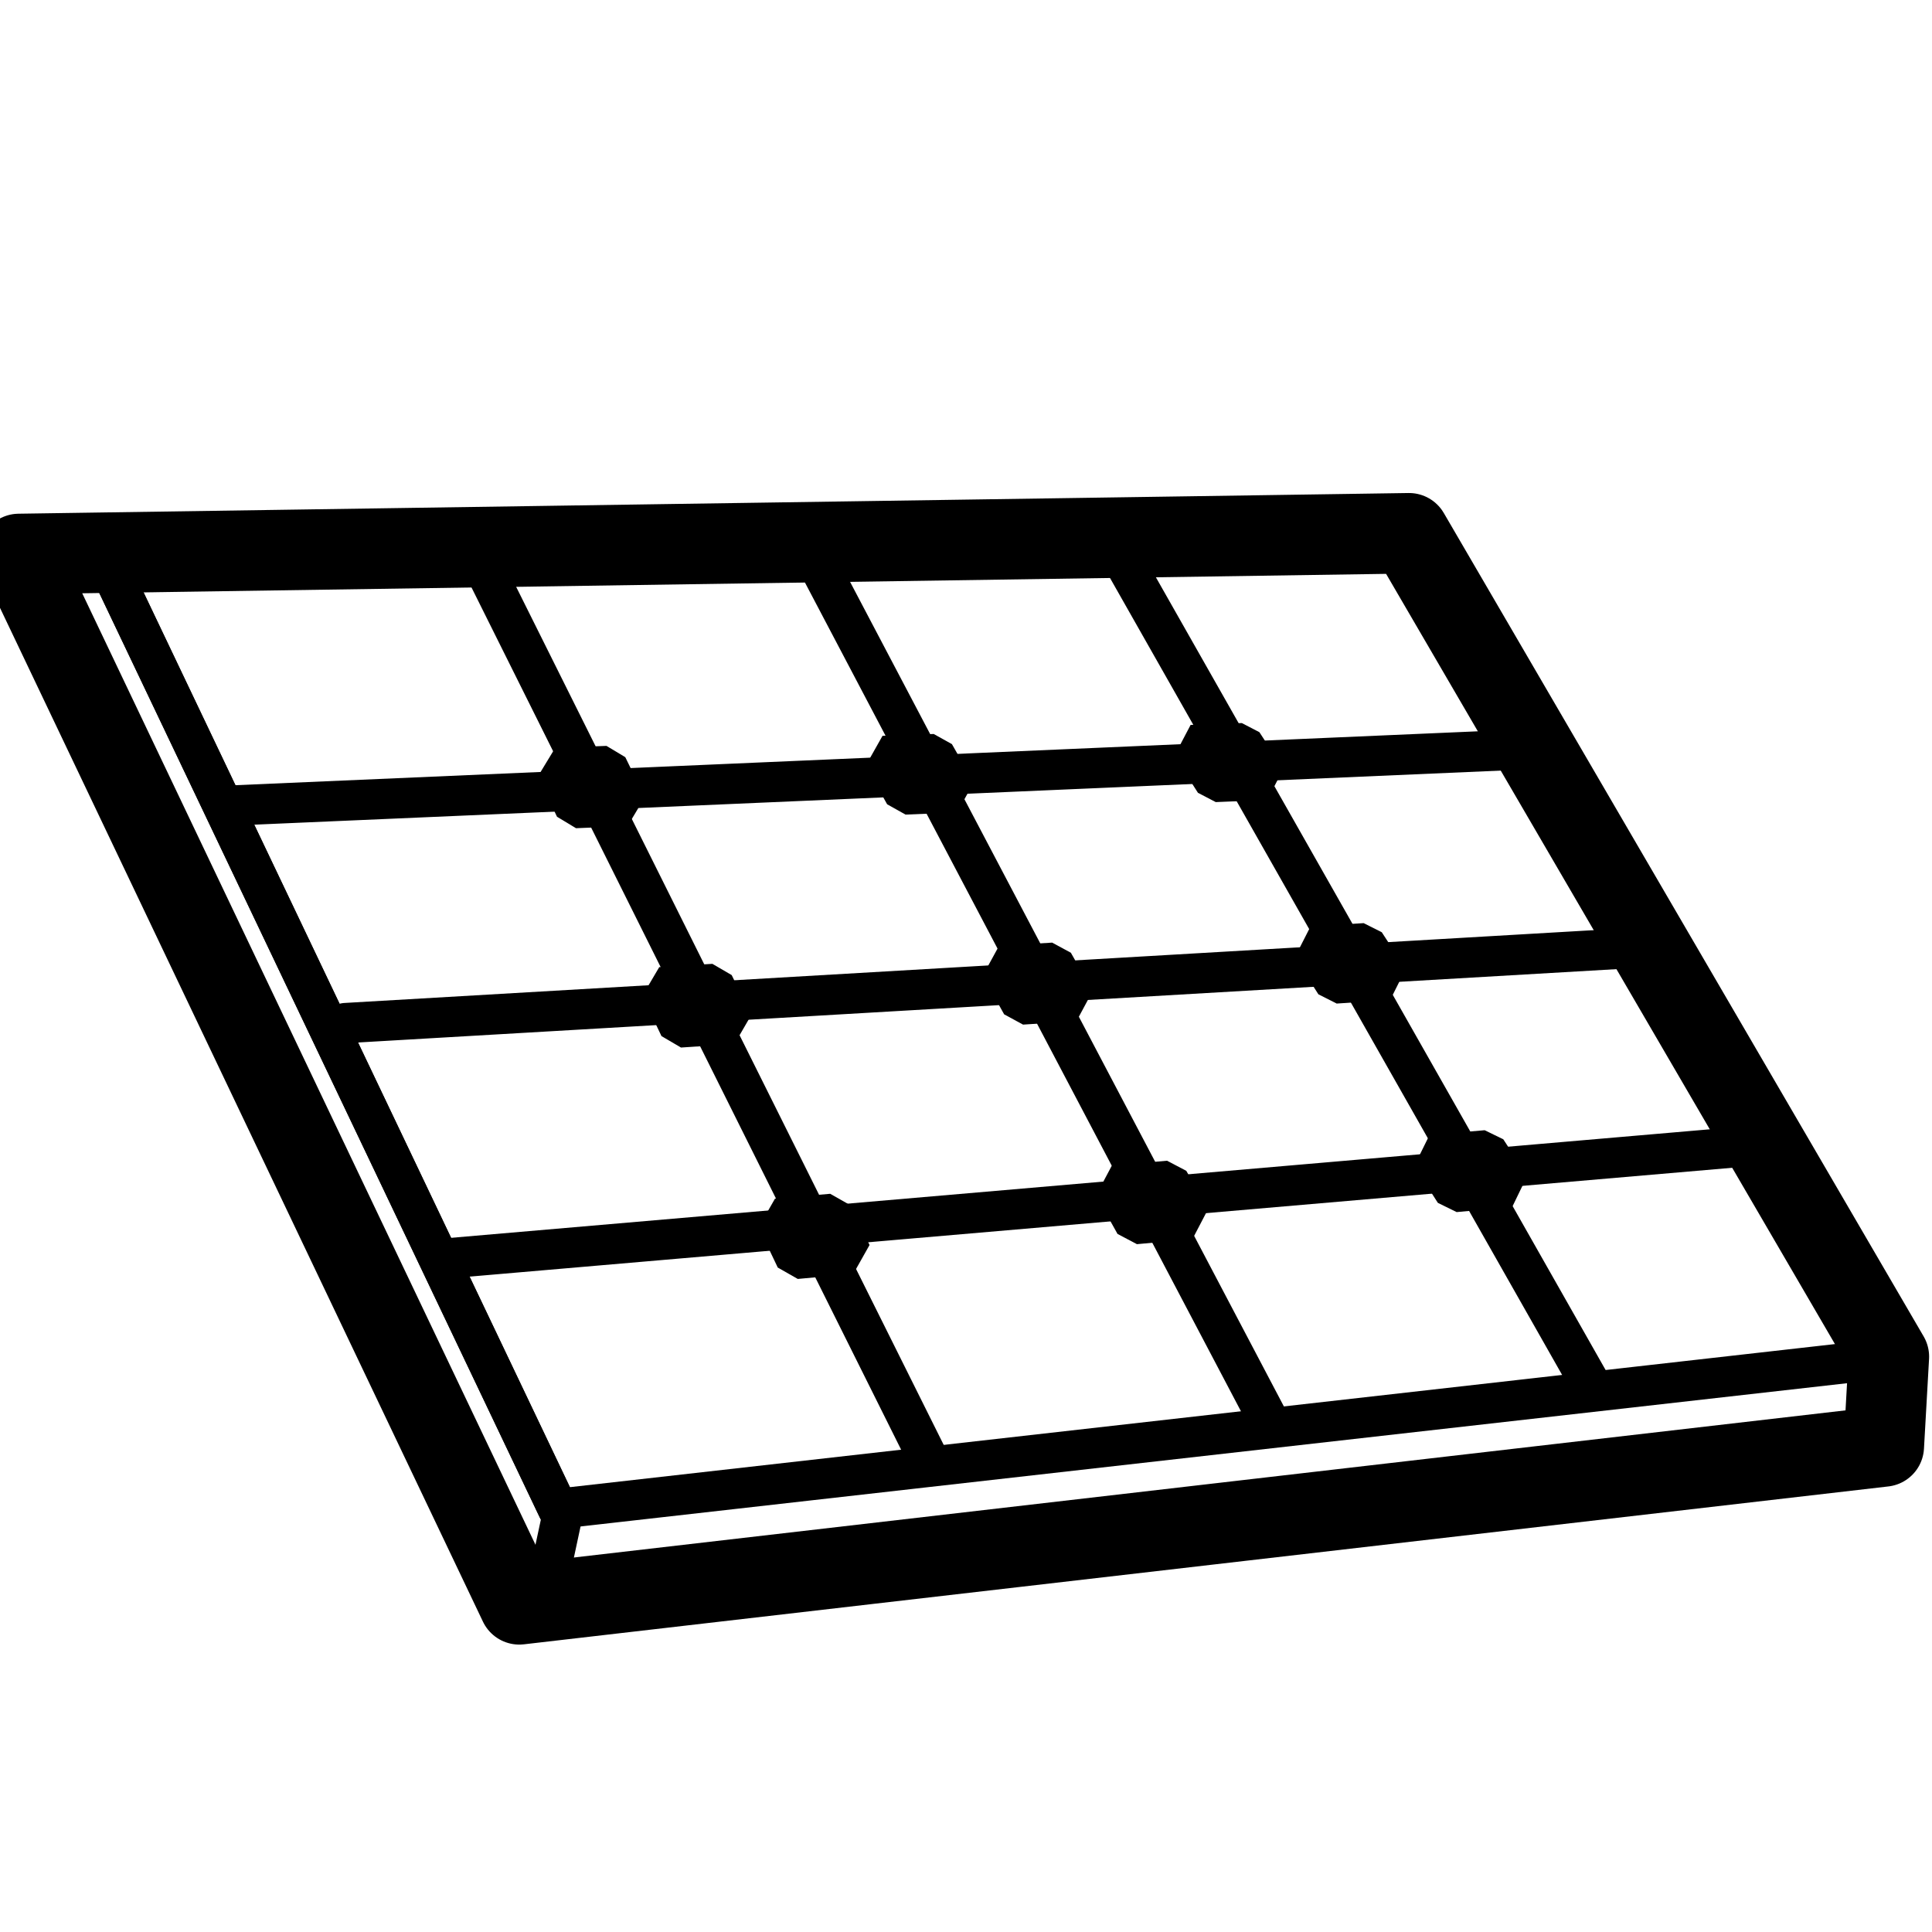
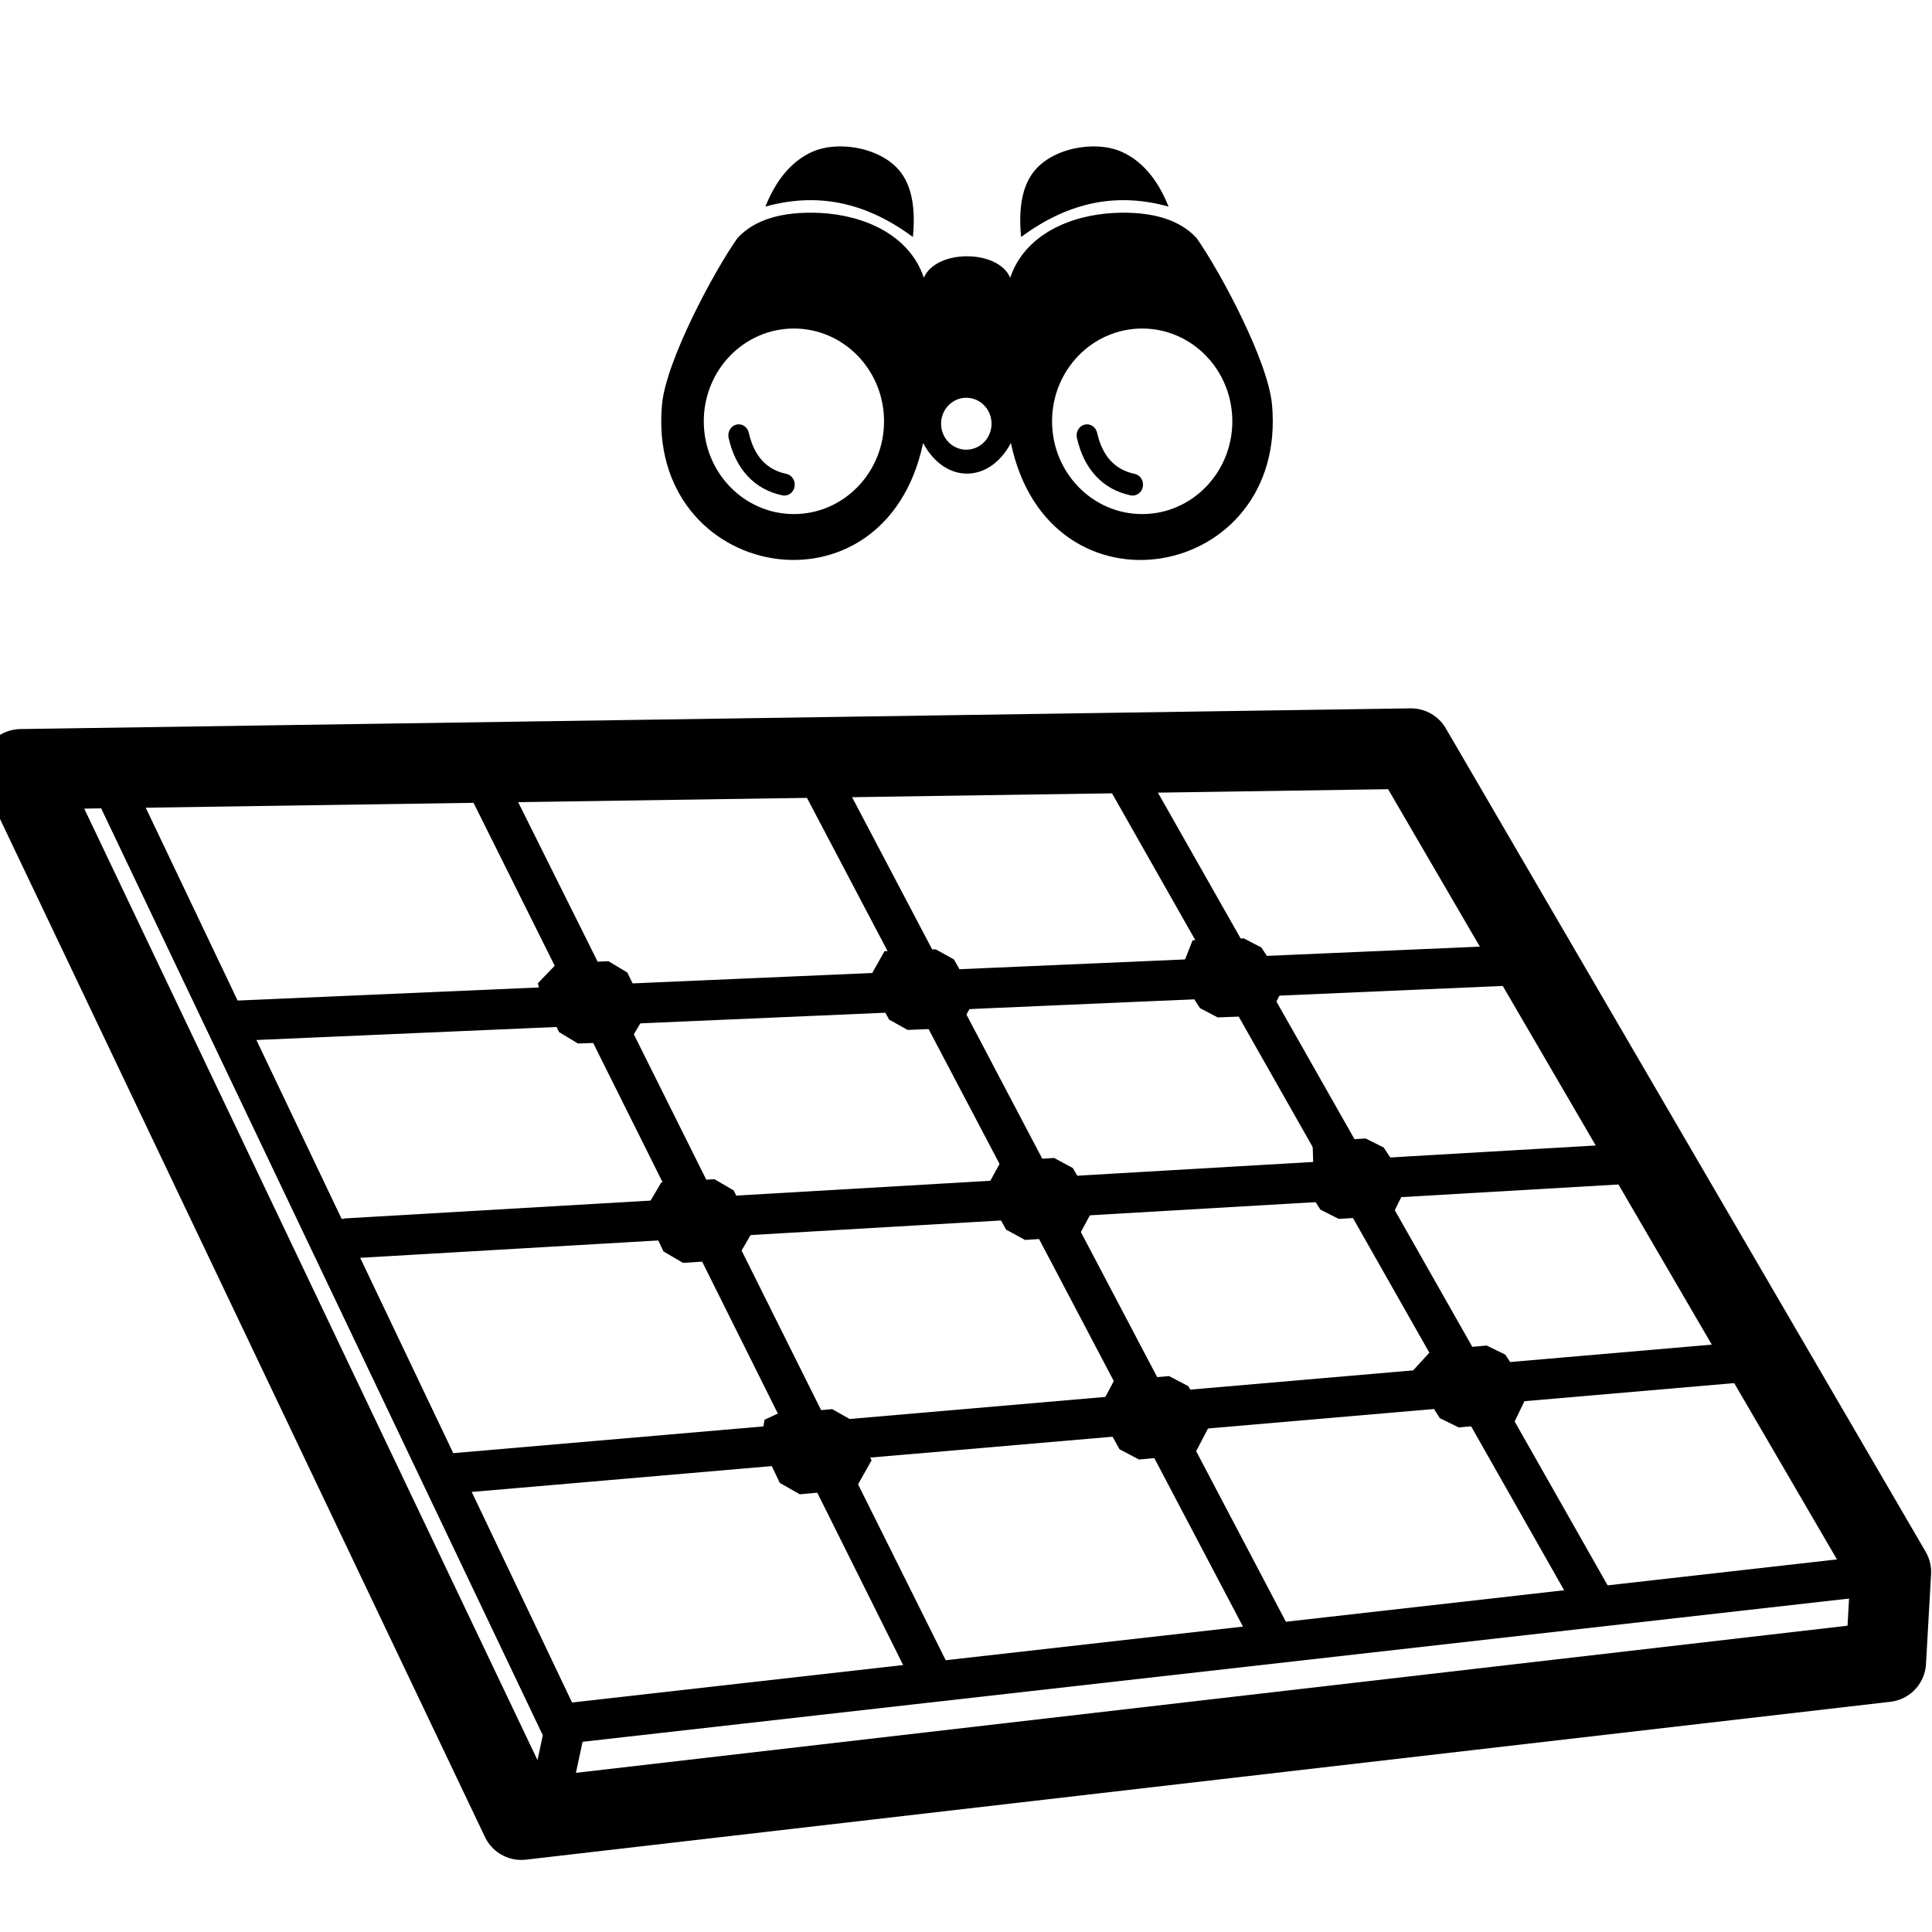
- <svg xmlns="http://www.w3.org/2000/svg" width="960px" height="960px" viewBox="0 0 960 960" version="1.1">
-   <g id="PV-systeem" stroke="none" stroke-width="1" fill="none" fill-rule="evenodd" stroke-linecap="round">
-     <path d="M700.133,264.976 L938.567,674.125 L936.044,718.733 L258.025,797.185 L9.401,275.262 L700.133,264.976 Z" id="Path-166" stroke="#000000" stroke-width="40" stroke-linejoin="round" />
-     <polyline id="Path-37" stroke="#000000" stroke-width="20" stroke-linejoin="round" points="50.994 274.889 277.222 749.702 931.993 675.642" />
-     <line x1="279.287" y1="753.629" x2="269.711" y2="798.413" id="Path-175" stroke="#000000" stroke-width="20" stroke-linejoin="round" />
-     <line x1="111.157" y1="400.426" x2="757.875" y2="372.368" id="Path-38" stroke="#000000" stroke-width="20" stroke-linejoin="round" />
-     <line x1="171.554" y1="508.364" x2="812.333" y2="471.012" id="Path-38" stroke="#000000" stroke-width="20" stroke-linejoin="round" />
-     <line x1="222.329" y1="625.263" x2="872.217" y2="569.23" id="Path-38" stroke="#000000" stroke-width="20" stroke-linejoin="round" />
-     <line x1="50.994" y1="274.889" x2="277.222" y2="749.702" id="Path" stroke="#000000" stroke-width="20" stroke-linejoin="round" />
-     <line x1="232.994" y1="266.889" x2="460.803" y2="724.086" id="Path" stroke="#000000" stroke-width="20" stroke-linejoin="round" />
-     <line x1="403.084" y1="273.889" x2="632" y2="709" id="Path" stroke="#000000" stroke-width="20" stroke-linejoin="round" />
-     <line x1="555" y1="273" x2="791" y2="689" id="Path" stroke="#000000" stroke-width="20" stroke-linejoin="round" />
-     <g id="Group" transform="translate(276.2788, 369.276)" stroke="#000000" stroke-linejoin="bevel" stroke-width="20">
-       <path d="M0,12.263 C0,12.263 3.175,18.93 9.526,32.263 L35.14,31.217 L25.438,11.349 C8.479,11.958 0,12.263 0,12.263 Z" id="Path-43" />
-       <path d="M51.916,121.263 C51.916,121.263 55.092,127.93 61.442,141.263 L88.018,139.502 L78.315,119.633 C60.716,120.72 51.916,121.263 51.916,121.263 Z" id="Path-43" />
-       <path d="M109.691,236.263 C109.691,236.263 112.866,242.93 119.217,256.263 L146.806,253.747 L137.104,233.879 C118.828,235.468 109.691,236.263 109.691,236.263 Z" id="Path-43" />
-       <path d="M162.601,6.346 C162.601,6.346 166.157,12.729 173.268,25.497 L198.882,24.451 L188.038,5.431 C171.08,6.041 162.601,6.346 162.601,6.346 Z" id="Path-43" />
-       <path d="M220.738,110.717 C220.738,110.717 224.294,117.101 231.406,129.868 L257.981,128.107 L247.137,109.087 C229.538,110.174 220.738,110.717 220.738,110.717 Z" id="Path-43" />
-       <path d="M277.076,219.834 C277.076,219.834 280.632,226.217 287.743,238.985 L315.333,236.469 L304.489,217.449 C286.214,219.039 277.076,219.834 277.076,219.834 Z" id="Path-43" />
-       <path d="M315.69,0.914 C315.69,0.914 319.595,7.038 327.405,19.286 L353.019,18.24 L341.127,0 C324.169,0.61 315.69,0.914 315.69,0.914 Z" id="Path-43" />
-       <path d="M375.537,101.037 C375.537,101.037 379.442,107.161 387.252,119.408 L413.828,117.647 L401.936,99.407 C384.337,100.494 375.537,101.037 375.537,101.037 Z" id="Path-43" />
-       <path d="M434.899,204.671 C434.899,204.671 438.805,210.795 446.615,223.042 L474.204,220.527 L462.313,202.287 C444.037,203.877 434.899,204.671 434.899,204.671 Z" id="Path-43" />
+ <svg xmlns="http://www.w3.org/2000/svg" width="960" height="960" version="1.1">
+   <g>
+     <g stroke-linecap="round" fill-rule="evenodd" fill="none" id="PV-systeem">
+       <path stroke-linejoin="round" stroke-width="40" stroke="#000000" id="Path-166" d="m701.133,371.976l238.434,409.15l-2.522,44.608l-678.02,78.452l-248.624,-521.924l690.732,-10.286z" />
+       <polyline points="51.994,381.889 278.222,856.702 932.993,782.642 " stroke-linejoin="round" stroke-width="20" stroke="#000000" id="Path-37" />
+       <line stroke-linejoin="round" stroke-width="20" stroke="#000000" id="Path-175" y2="905.413" x2="270.711" y1="860.629" x1="280.287" />
+       <line stroke-linejoin="round" stroke-width="20" stroke="#000000" id="Path-38" y2="479.368" x2="758.875" y1="507.426" x1="112.157" />
+       <line stroke-linejoin="round" stroke-width="20" stroke="#000000" id="Path-38" y2="578.012" x2="813.333" y1="615.364" x1="172.554" />
+       <line stroke-linejoin="round" stroke-width="20" stroke="#000000" id="Path-38" y2="676.23" x2="873.217" y1="732.263" x1="223.329" />
+       <line stroke-linejoin="round" stroke-width="20" stroke="#000000" id="Path" y2="856.702" x2="278.222" y1="381.889" x1="51.994" />
+       <line stroke-linejoin="round" stroke-width="20" stroke="#000000" id="Path" y2="831.086" x2="461.803" y1="373.889" x1="233.994" />
+       <line stroke-linejoin="round" stroke-width="20" stroke="#000000" id="Path" y2="816" x2="633" y1="380.889" x1="404.084" />
+       <line stroke-linejoin="round" stroke-width="20" stroke="#000000" id="Path" y2="796" x2="792" y1="380" x1="556" />
+       <g stroke-width="20" stroke-linejoin="bevel" stroke="#000000" id="Group">
+         <path id="Path-43" d="m277.279,488.539c0,0 3.175,6.667 9.526,20l25.614,-1.046l-9.702,-19.869c-16.958,0.61 -25.438,0.914 -25.438,0.914z" />
+         <path id="Path-43" d="m329.195,597.539c0,0 3.175,6.667 9.526,20l26.575,-1.761l-9.702,-19.869c-17.599,1.086 -26.399,1.63 -26.399,1.63z" />
+         <path id="Path-43" d="m386.97,712.539c0,0 3.175,6.667 9.526,20l27.59,-2.516l-9.702,-19.869c-18.275,1.59 -27.413,2.384 -27.413,2.384z" />
+         <path id="Path-43" d="m439.88,482.622c0,0 3.556,6.384 10.667,19.151l25.614,-1.046l-10.844,-19.019c-16.958,0.61 -25.438,0.914 -25.438,0.914z" />
+         <path id="Path-43" d="m498.017,586.993c0,0 3.556,6.384 10.667,19.151l26.575,-1.761l-10.844,-19.019c-17.599,1.087 -26.399,1.63 -26.399,1.63z" />
+         <path id="Path-43" d="m554.355,696.11c0,0 3.556,6.384 10.667,19.151l27.59,-2.516l-10.844,-19.019c-18.275,1.59 -27.413,2.384 -27.413,2.384z" />
+         <path id="Path-43" d="m592.968,477.19c0,0 3.905,6.124 11.715,18.371l25.614,-1.046l-11.892,-18.24c-16.958,0.61 -25.438,0.914 -25.438,0.914z" />
+         <path id="Path-43" d="m652.816,577.313c0,0 3.905,6.124 11.715,18.371l26.575,-1.761l-11.892,-18.24c-17.599,1.086 -26.399,1.63 -26.399,1.63z" />
+         <path id="Path-43" d="m712.178,680.947c0,0 3.905,6.124 11.715,18.371l27.59,-2.516l-11.892,-18.24c-18.275,1.59 -27.413,2.384 -27.413,2.384z" />
+       </g>
+     </g>
+     <g stroke="null">
+       <g stroke="null">
+         <path stroke="null" clip-rule="evenodd" fill-rule="evenodd" d="m453.618,117.773c-24.334,-18.036 -48.397,-22.015 -73.276,-15.131c5.441,-13.848 13.626,-22.931 23.246,-27.198c13.626,-6.047 35.933,-1.754 44.712,11.178c4.501,6.597 6.751,16.387 5.317,31.151l0,0zm81.486,99.788c-0.668,-2.932 1.063,-5.864 3.833,-6.571c2.77,-0.707 5.54,1.126 6.207,4.058c1.335,5.942 3.635,10.549 6.702,13.874c3.141,3.377 7.172,5.55 11.969,6.544c2.795,0.576 4.6,3.429 4.056,6.387c-0.544,2.958 -3.24,4.869 -6.034,4.293c-6.826,-1.44 -12.687,-4.607 -17.311,-9.607c-4.427,-4.764 -7.642,-11.047 -9.422,-18.979l0,0zm-173.062,0c-0.668,-2.932 1.063,-5.864 3.833,-6.571c2.77,-0.707 5.54,1.126 6.207,4.058c1.335,5.942 3.635,10.549 6.702,13.874c3.141,3.377 7.172,5.55 11.969,6.544c2.795,0.576 4.6,3.429 4.056,6.387c-0.544,2.958 -3.24,4.869 -6.034,4.293c-6.826,-1.44 -12.687,-4.607 -17.311,-9.607c-4.427,-4.764 -7.642,-11.047 -9.422,-18.979l0,0zm118.111,-19.921c6.924,0 12.538,5.785 12.538,12.905c0,7.12 -5.614,12.905 -12.538,12.905c-6.924,0 -12.538,-5.785 -12.538,-12.905c0,-7.12 5.614,-12.905 12.538,-12.905l0,0zm-85.665,-34.397c24.73,0 44.786,20.628 44.786,46.098c0,25.444 -20.056,46.098 -44.786,46.098c-24.73,0 -44.786,-20.628 -44.786,-46.098c0,-25.471 20.031,-46.098 44.786,-46.098l0,0zm173.062,0c24.73,0 44.786,20.628 44.786,46.098c0,25.444 -20.056,46.098 -44.786,46.098c-24.73,0 -44.786,-20.628 -44.786,-46.098c0,-25.471 20.031,-46.098 44.786,-46.098l0,0zm-60.169,-45.47c24.334,-18.036 48.397,-22.015 73.251,-15.131c-5.441,-13.848 -13.626,-22.931 -23.246,-27.198c-13.626,-6.047 -35.933,-1.754 -44.687,11.178c-4.501,6.597 -6.751,16.387 -5.317,31.151l0,0zm87.199,0.524c-8.458,-9.214 -22.158,-13.377 -41.126,-12.487c-21.491,1.126 -44.193,10.628 -51.488,32.172c-6.108,-14.188 -36.823,-14.188 -42.907,0c-7.295,-21.544 -29.998,-31.073 -51.488,-32.172c-18.968,-0.89 -32.644,3.298 -41.126,12.487c-11.92,16.911 -35.513,61.098 -37.491,82.694c-8.062,87.642 110.692,109.631 129.735,19.136c10.807,20.287 32.817,20.287 43.624,0c19.042,90.521 137.797,68.506 129.735,-19.136c-1.978,-21.596 -25.571,-65.784 -37.466,-82.694l0,0z" class="st0" />
+       </g>
    </g>
  </g>
</svg>
